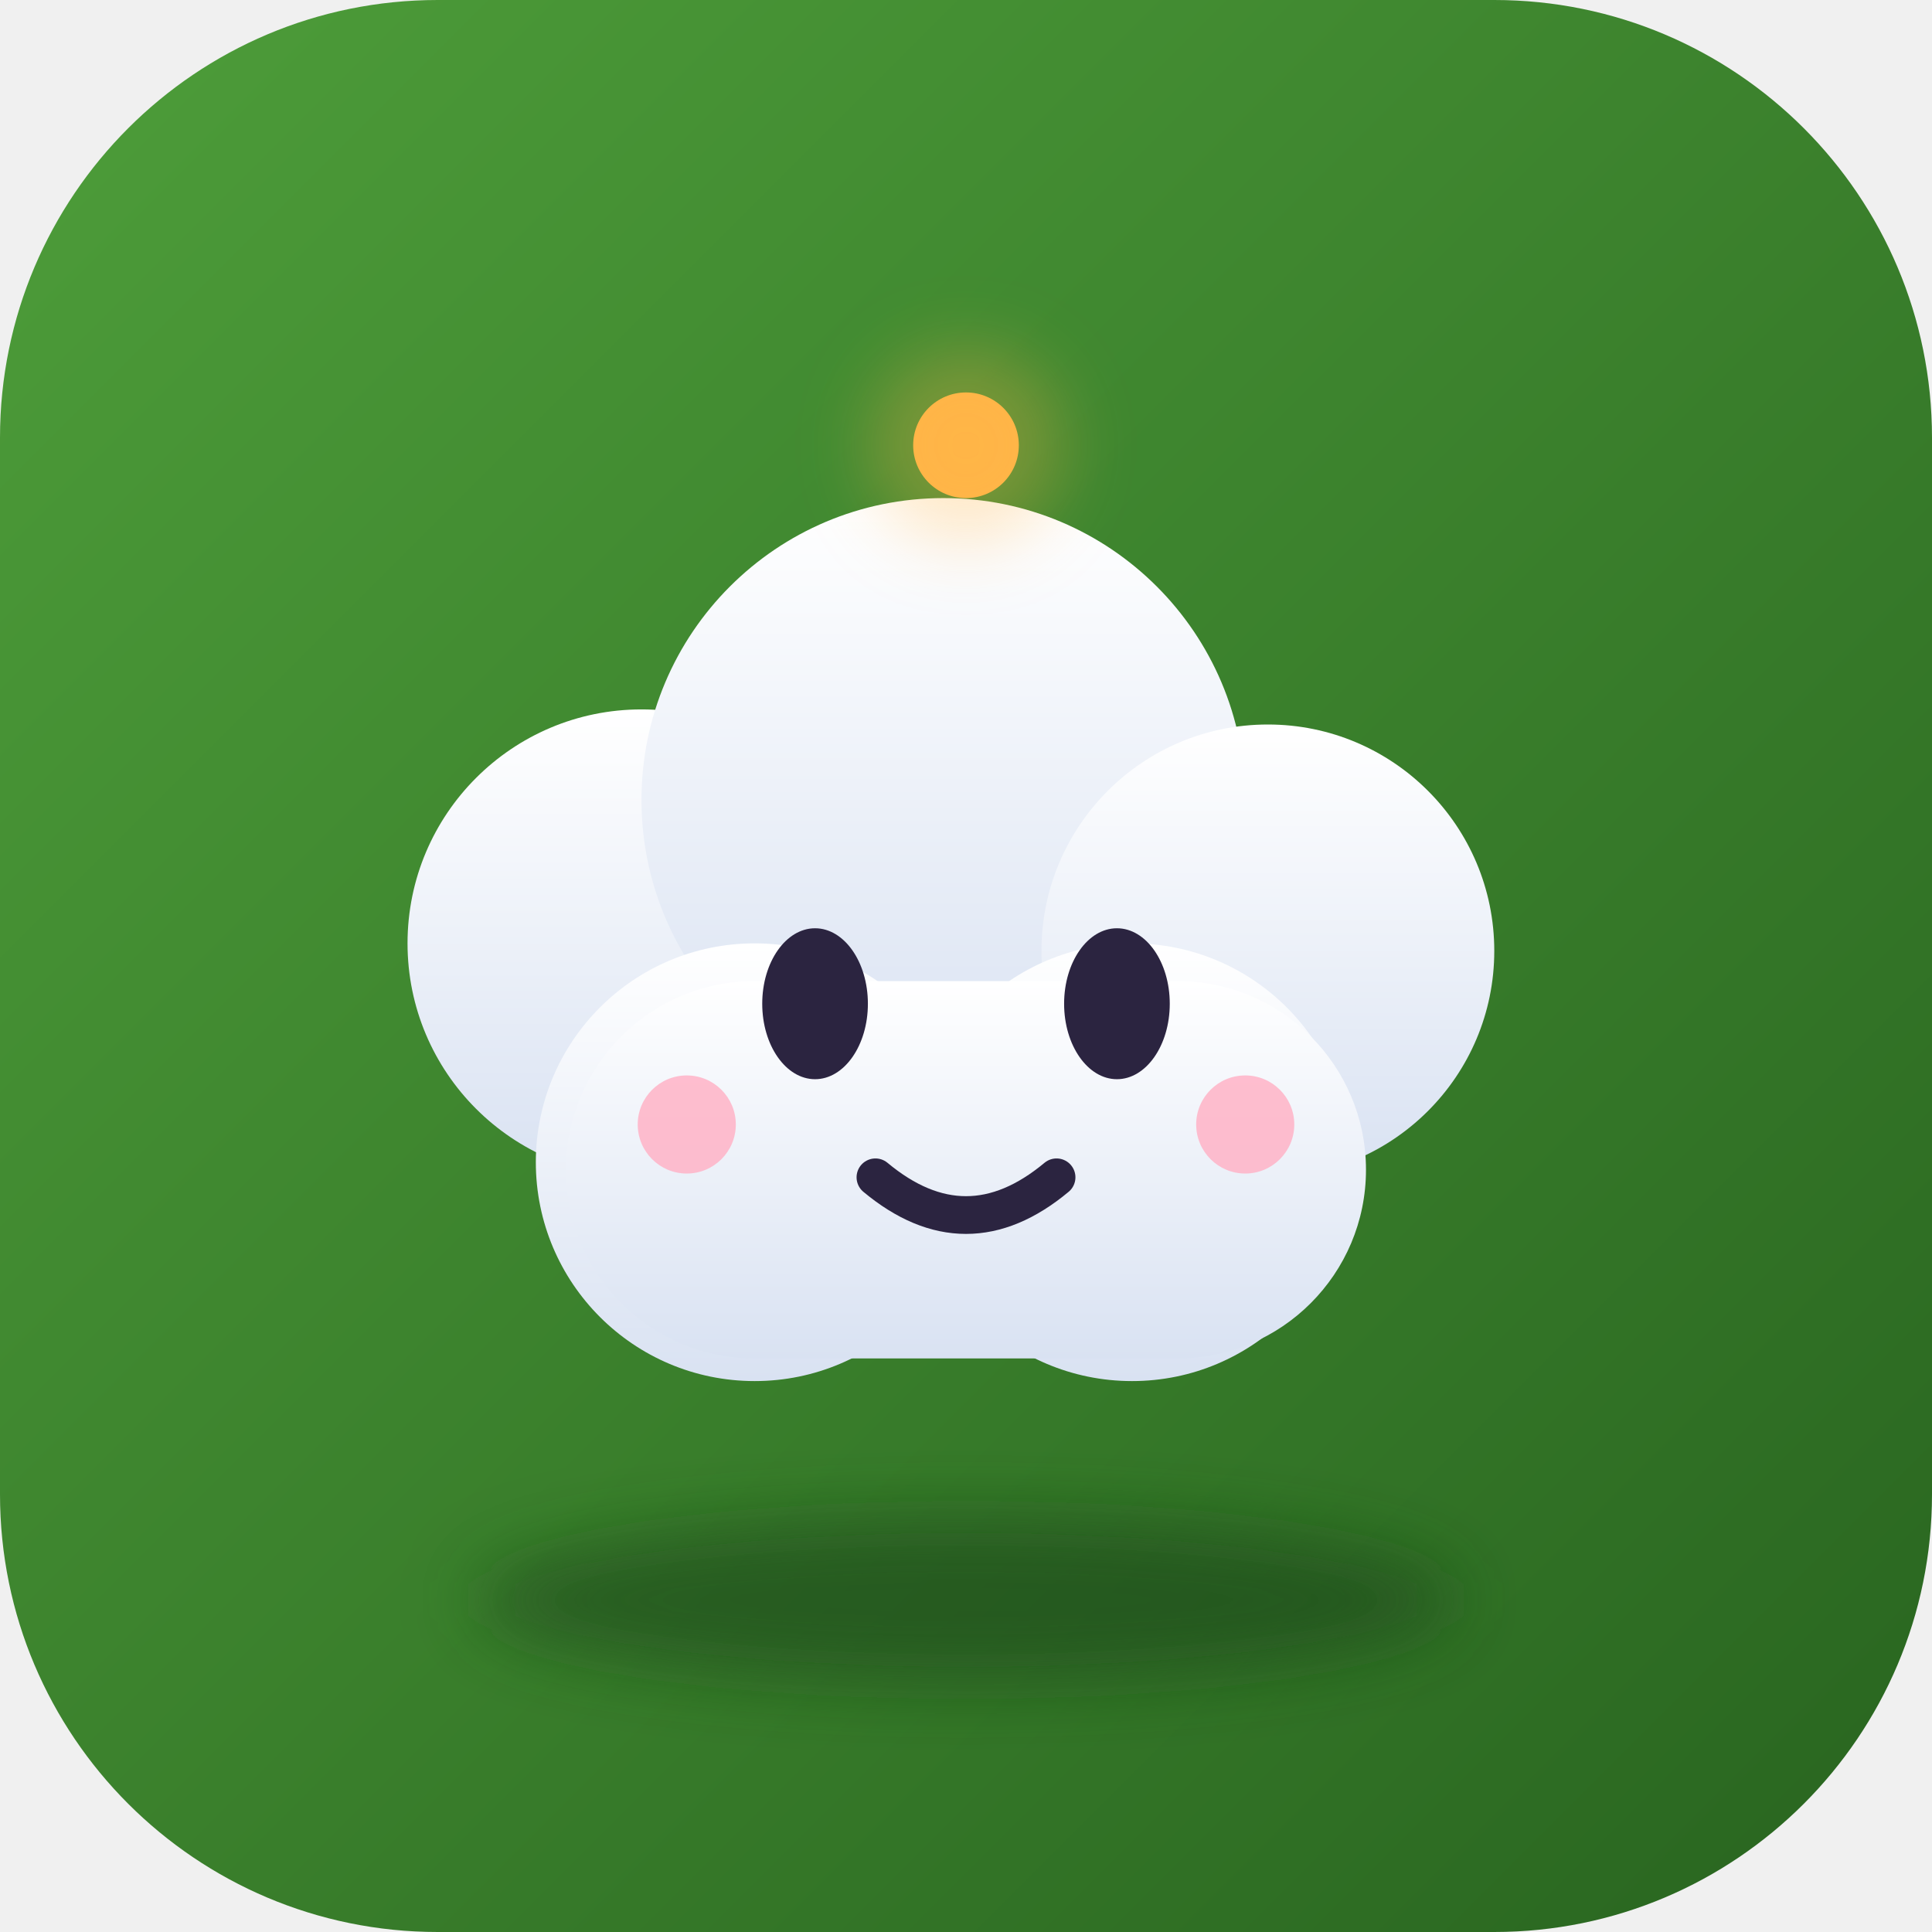
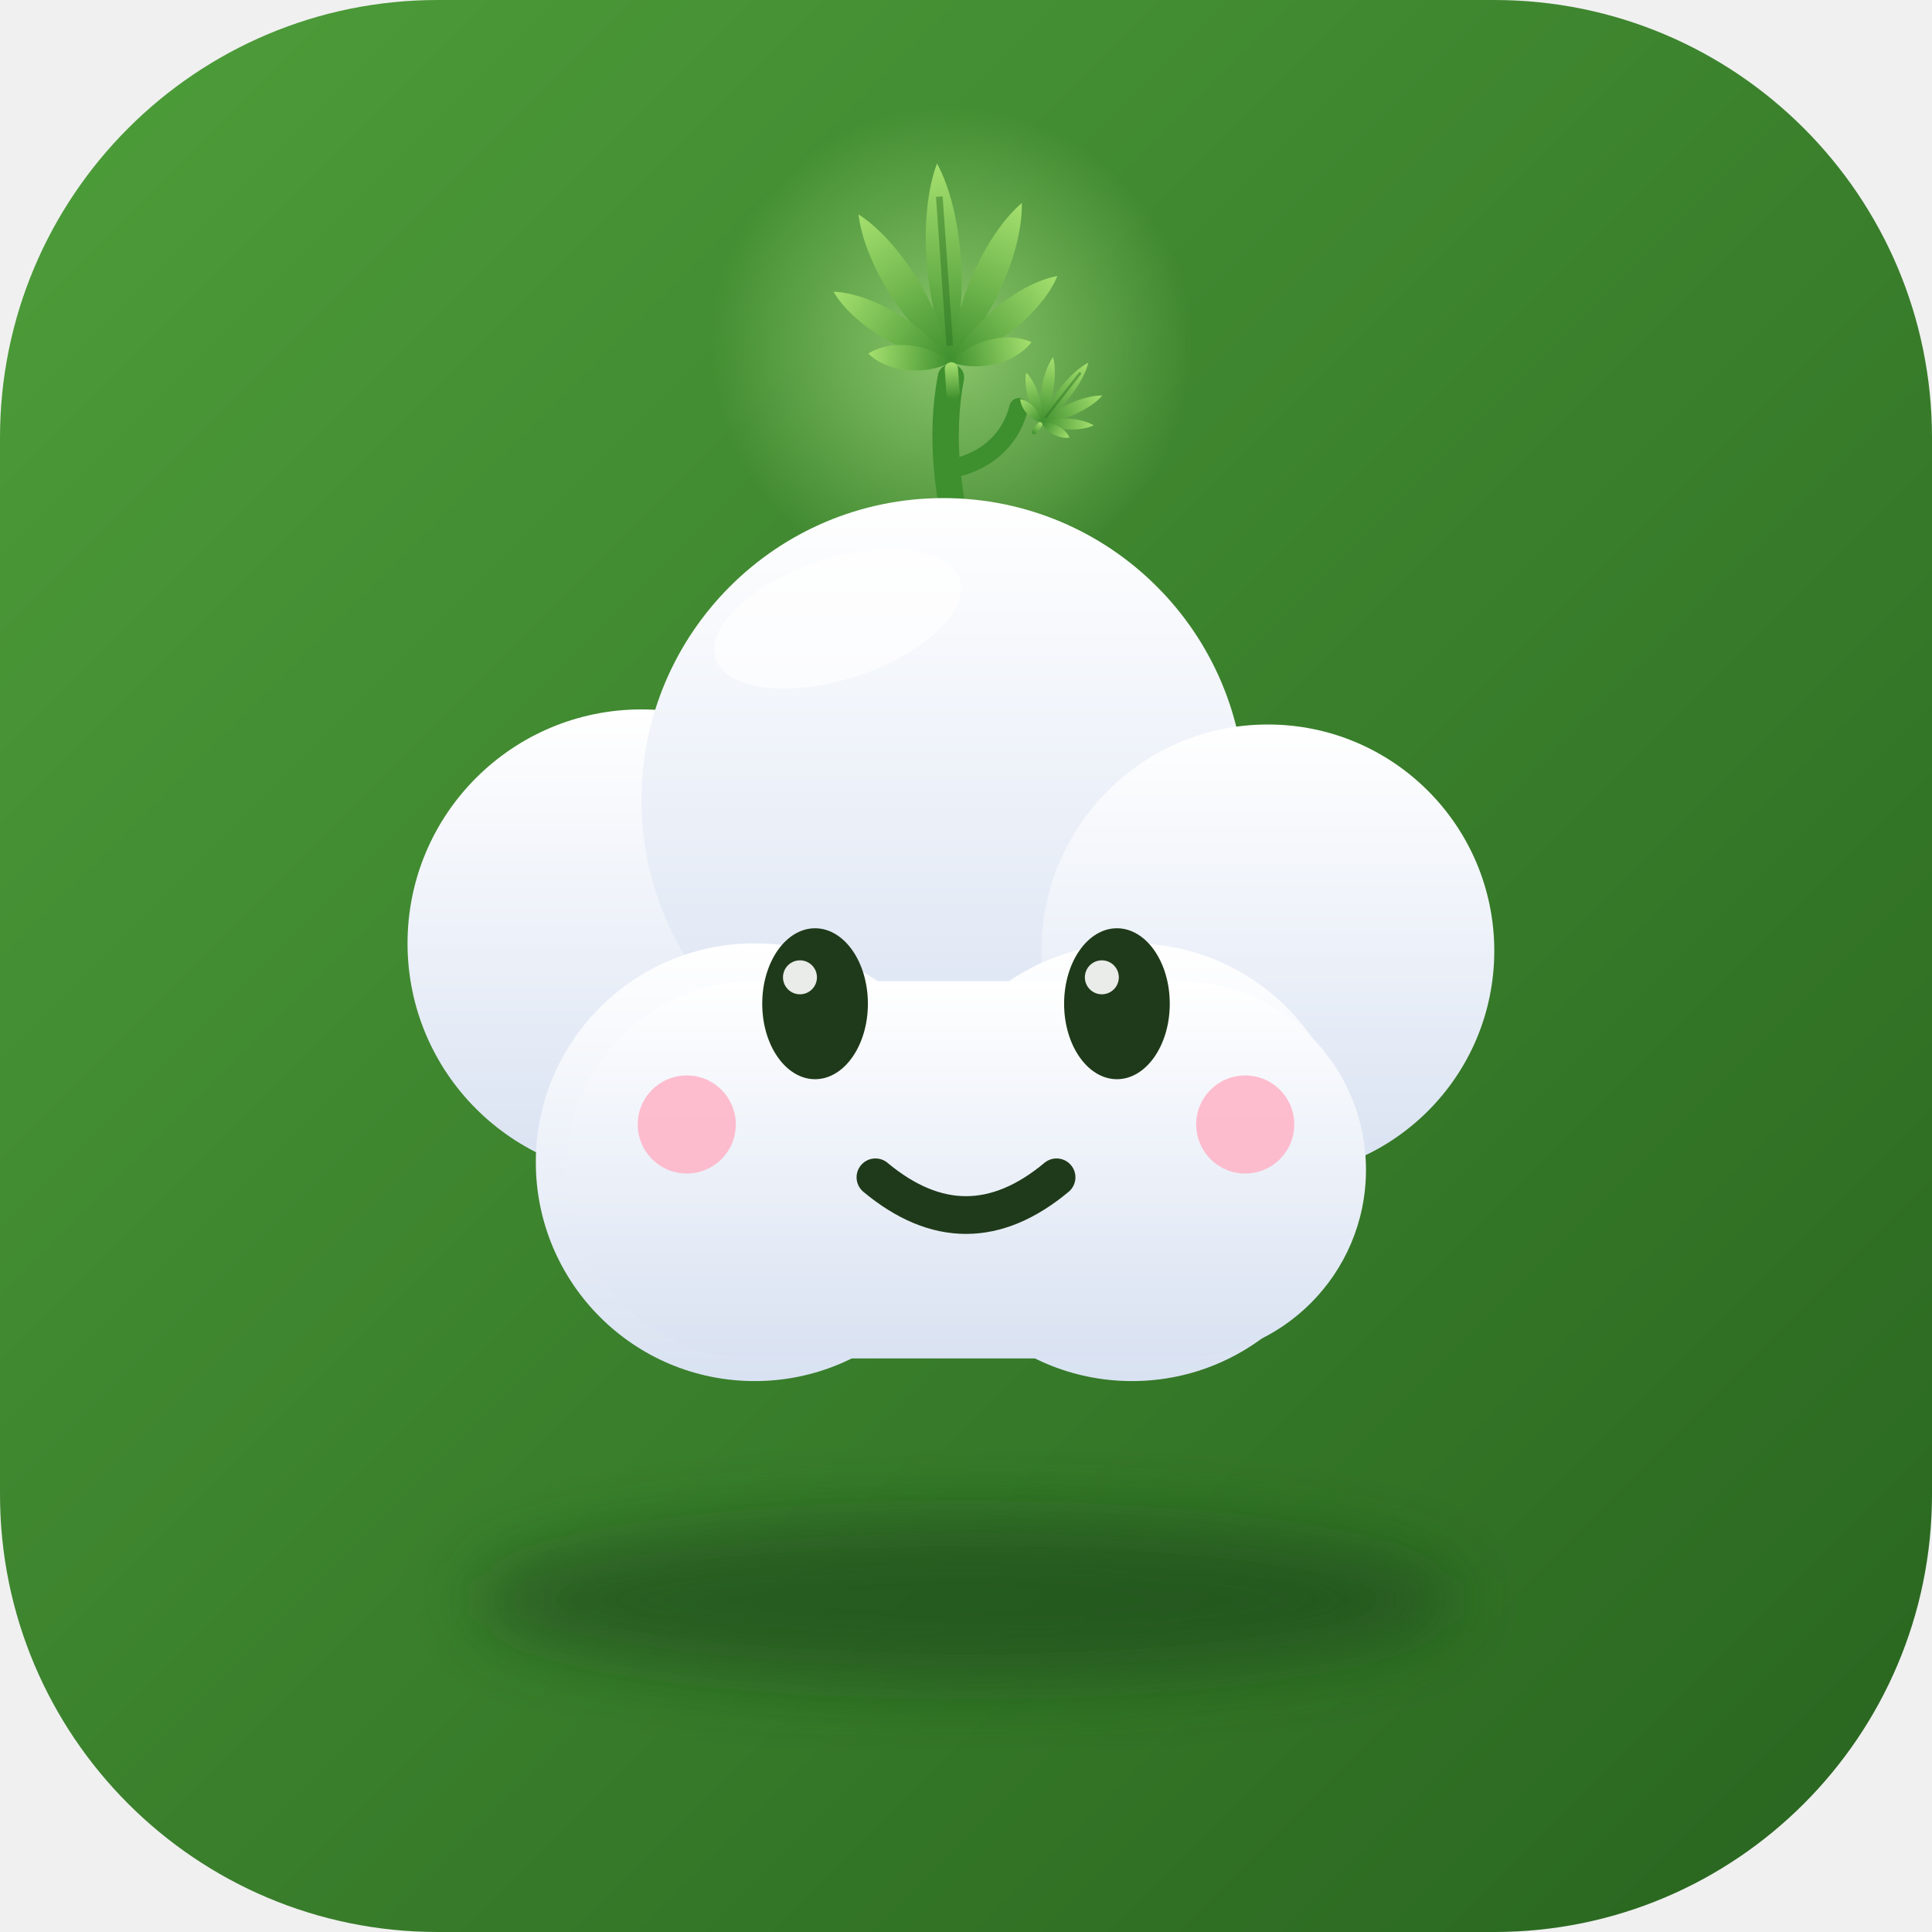
<svg xmlns="http://www.w3.org/2000/svg" viewBox="0 0 512 512" width="512" height="512">
  <defs>
    <linearGradient id="bg" x1="0" y1="0" x2="1" y2="1">
      <stop offset="0" stop-color="#4e9e3a" />
      <stop offset="1" stop-color="#28641f" />
    </linearGradient>
    <linearGradient id="puff" x1="0" y1="0" x2="0" y2="1">
      <stop offset="0" stop-color="#ffffff" />
      <stop offset="1" stop-color="#d9e2f2" />
    </linearGradient>
+     <linearGradient id="leafG" x1="0" y1="0" x2="0" y2="1">
+       <stop offset="0" stop-color="#a5e06f" />
+       <stop offset="1" stop-color="#3e8f2e" />
+     </linearGradient>
+     <radialGradient id="leafGlow" cx="0.5" cy="0.5" r="0.5">
+       <stop offset="0" stop-color="#c8f59a" stop-opacity="0.55" />
+       <stop offset="1" stop-color="#c8f59a" stop-opacity="0" />
+     </radialGradient>
    <filter id="soft" x="-40%" y="-40%" width="180%" height="180%">
      <feGaussianBlur stdDeviation="9" />
    </filter>
  </defs>
  <rect width="512" height="512" rx="116" fill="url(#bg)" />
  <ellipse cx="256" cy="424" rx="130" ry="22" fill="#173d12" opacity="0.5" filter="url(#soft)" />
+   <circle cx="252" cy="92" r="64" fill="url(#leafGlow)" />
+   <path d="M256 150 C 251 132 249 116 252 100" fill="none" stroke="#3e8f2e" stroke-width="7" stroke-linecap="round" />
+   <path d="M253 124 C 262 122 268 116 270 108" fill="none" stroke="#3e8f2e" stroke-width="5" stroke-linecap="round" />
+   <g transform="translate(276 112) scale(0.42) rotate(38)">
+     <path d="M0 0 C 5.5 -14.4, 5.5 -36, 0 -48 C -5.5 -36, -5.5 -14.4, 0 0" transform="rotate(0)" fill="url(#leafG)" />
+     <path d="M0 0 C 5 -12.6, 5 -31.5, 0 -42 C -5 -31.5, -5 -12.6, 0 0" transform="rotate(28)" fill="url(#leafG)" />
+     <path d="M0 0 C 5 -12.6, 5 -31.5, 0 -42 C -5 -31.5, -5 -12.6, 0 0" transform="rotate(-28)" fill="url(#leafG)" />
+     <path d="M0 0 C 4.5 -9.9, 4.5 -24.75, 0 -33 C -4.5 -24.75, -4.5 -9.9, 0 0" transform="rotate(55)" fill="url(#leafG)" />
+     <path d="M0 0 C 4.5 -9.9, 4.5 -24.75, 0 -33 C -4.5 -24.75, -4.5 -9.9, 0 0" transform="rotate(-55)" fill="url(#leafG)" />
+     <path d="M0 0 C 4 -6, 4 -15, 0 -20 C -4 -15, -4 -6, 0 0" transform="rotate(80)" fill="url(#leafG)" />
+     <path d="M0 0 C 4 -6, 4 -15, 0 -20 C -4 -15, -4 -6, 0 0" transform="rotate(-80)" fill="url(#leafG)" />
+     <rect x="-1.6" y="0" width="3.2" height="9" rx="1.6" fill="url(#leafG)" />
+     <path d="M0 -4 L0 -40" stroke="#2e7524" stroke-width="1.6" opacity="0.5" />
+   </g>
+   <g transform="translate(252 96) scale(1.1) rotate(-4)">
+     <path d="M0 0 C 5.5 -14.4, 5.5 -36, 0 -48 C -5.5 -36, -5.5 -14.4, 0 0" transform="rotate(0)" fill="url(#leafG)" />
+     <path d="M0 0 C 5 -12.6, 5 -31.5, 0 -42 C -5 -31.5, -5 -12.6, 0 0" transform="rotate(28)" fill="url(#leafG)" />
+     <path d="M0 0 C 5 -12.6, 5 -31.5, 0 -42 C -5 -31.5, -5 -12.6, 0 0" transform="rotate(-28)" fill="url(#leafG)" />
+     <path d="M0 0 C 4.5 -9.9, 4.5 -24.75, 0 -33 C -4.5 -24.75, -4.5 -9.9, 0 0" transform="rotate(55)" fill="url(#leafG)" />
+     <path d="M0 0 C 4.5 -9.9, 4.5 -24.75, 0 -33 C -4.5 -24.75, -4.5 -9.9, 0 0" transform="rotate(-55)" fill="url(#leafG)" />
+     <path d="M0 0 C 4 -6, 4 -15, 0 -20 C -4 -15, -4 -6, 0 0" transform="rotate(80)" fill="url(#leafG)" />
+     <path d="M0 0 C 4 -6, 4 -15, 0 -20 C -4 -15, -4 -6, 0 0" transform="rotate(-80)" fill="url(#leafG)" />
+     <rect x="-1.6" y="0" width="3.2" height="9" rx="1.6" fill="url(#leafG)" />
+     <path d="M0 -4 L0 -40" stroke="#2e7524" stroke-width="1.6" opacity="0.5" />
+   </g>
  <g fill="url(#puff)">
    <circle cx="170" cy="250" r="62" />
    <circle cx="250" cy="212" r="80" />
    <circle cx="336" cy="252" r="60" />
    <circle cx="200" cy="308" r="58" />
    <circle cx="300" cy="308" r="58" />
    <rect x="150" y="260" width="212" height="100" rx="50" />
  </g>
-   <ellipse cx="216" cy="266" rx="14" ry="20" fill="#2b2440" />
-   <ellipse cx="296" cy="266" rx="14" ry="20" fill="#2b2440" />
-   <path d="M232 312 q24 20 48 0" fill="none" stroke="#2b2440" stroke-width="10" stroke-linecap="round" />
+   <ellipse cx="222" cy="164" rx="34" ry="16" fill="#ffffff" opacity="0.65" transform="rotate(-18 222 164)" />
+   <ellipse cx="216" cy="266" rx="14" ry="20" fill="#1f3a1a" />
+   <ellipse cx="296" cy="266" rx="14" ry="20" fill="#1f3a1a" />
+   <circle cx="212" cy="259" r="4.5" fill="#ffffff" opacity="0.9" />
+   <circle cx="292" cy="259" r="4.5" fill="#ffffff" opacity="0.9" />
+   <path d="M232 312 q24 20 48 0" fill="none" stroke="#1f3a1a" stroke-width="10" stroke-linecap="round" />
  <circle cx="182" cy="298" r="13" fill="#ffb3c7" opacity="0.85" />
  <circle cx="330" cy="298" r="13" fill="#ffb3c7" opacity="0.85" />
-   <circle cx="256" cy="118" r="14" fill="#ffb547" />
-   <circle cx="256" cy="118" r="26" fill="#ffb547" opacity="0.3" filter="url(#soft)" />
</svg>
